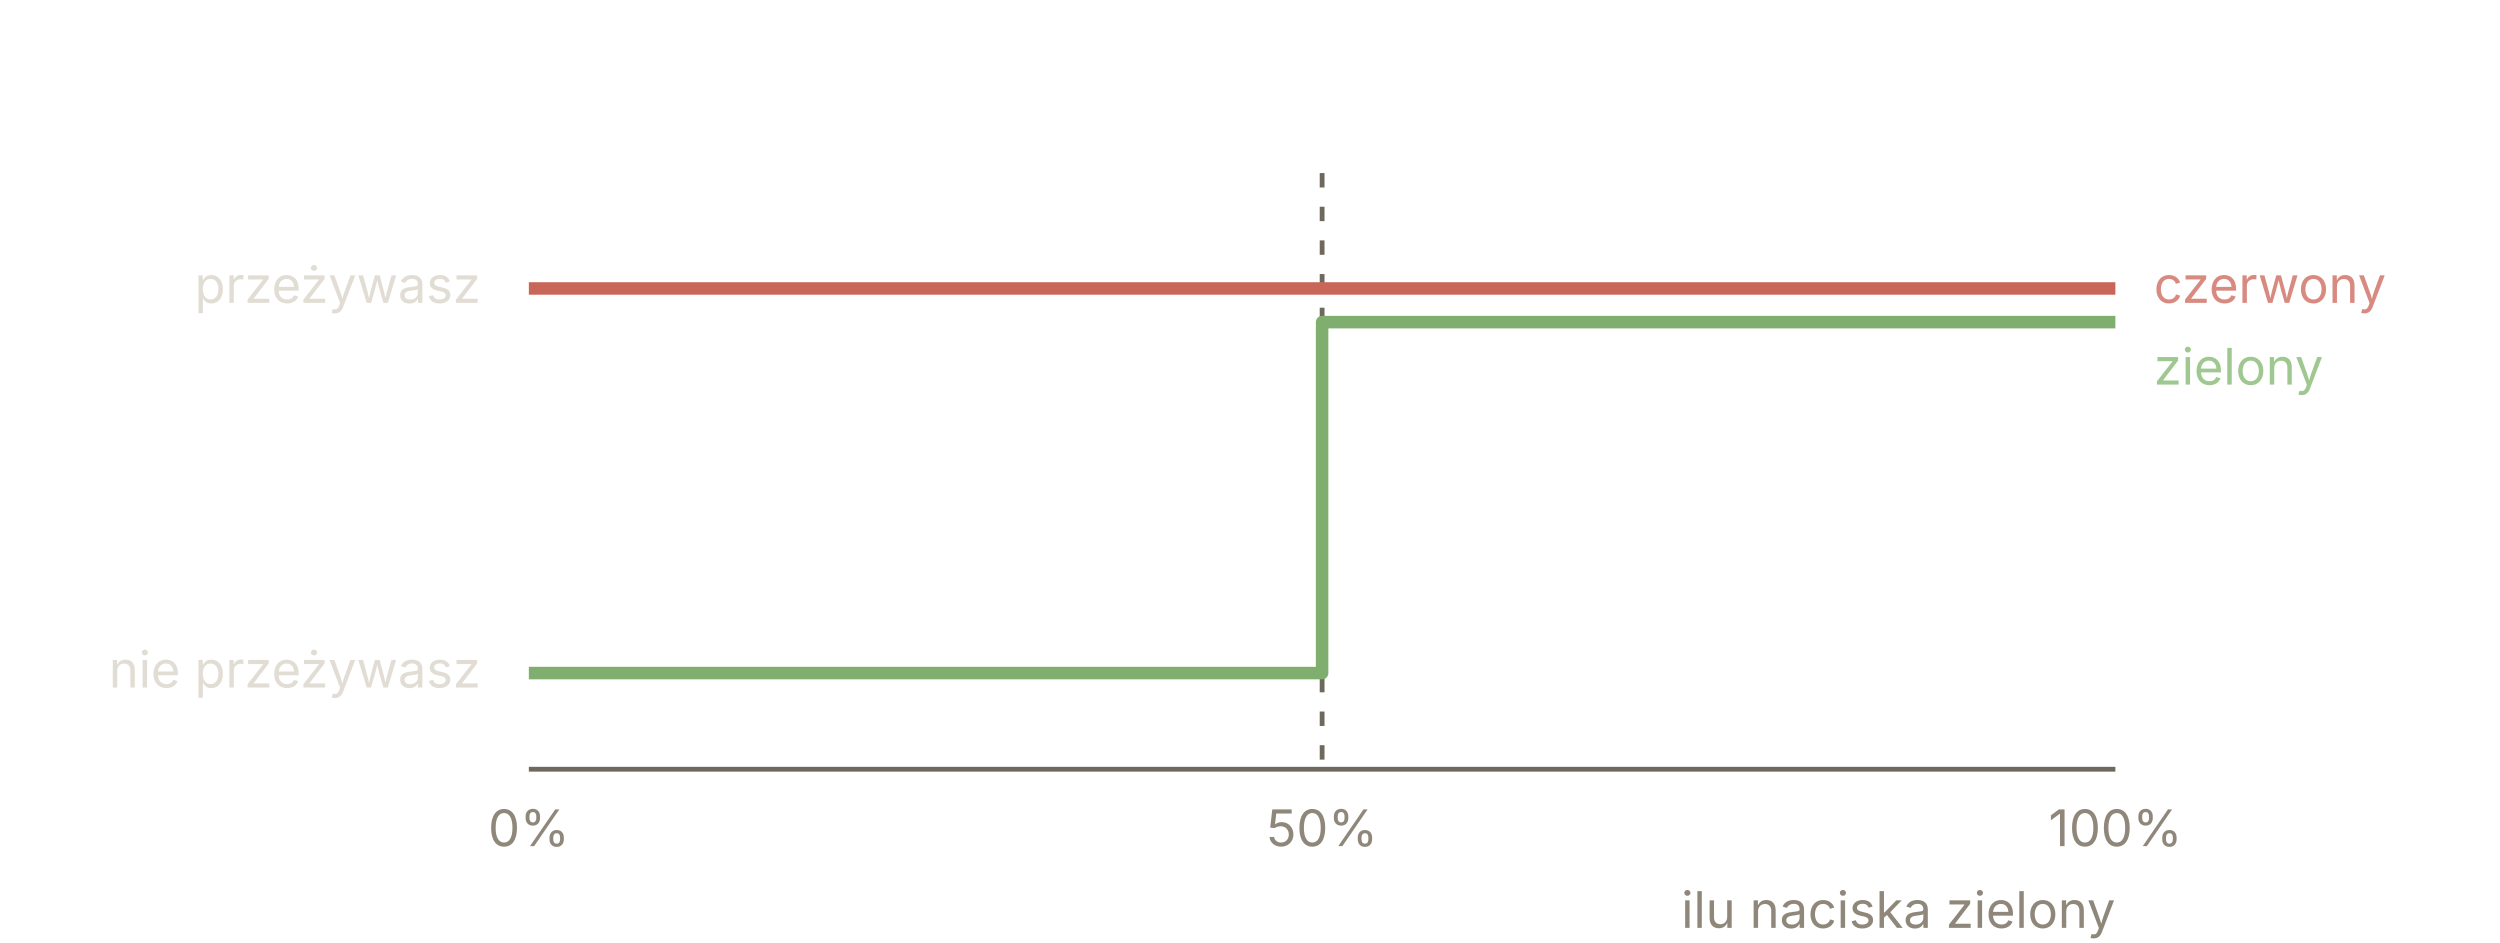
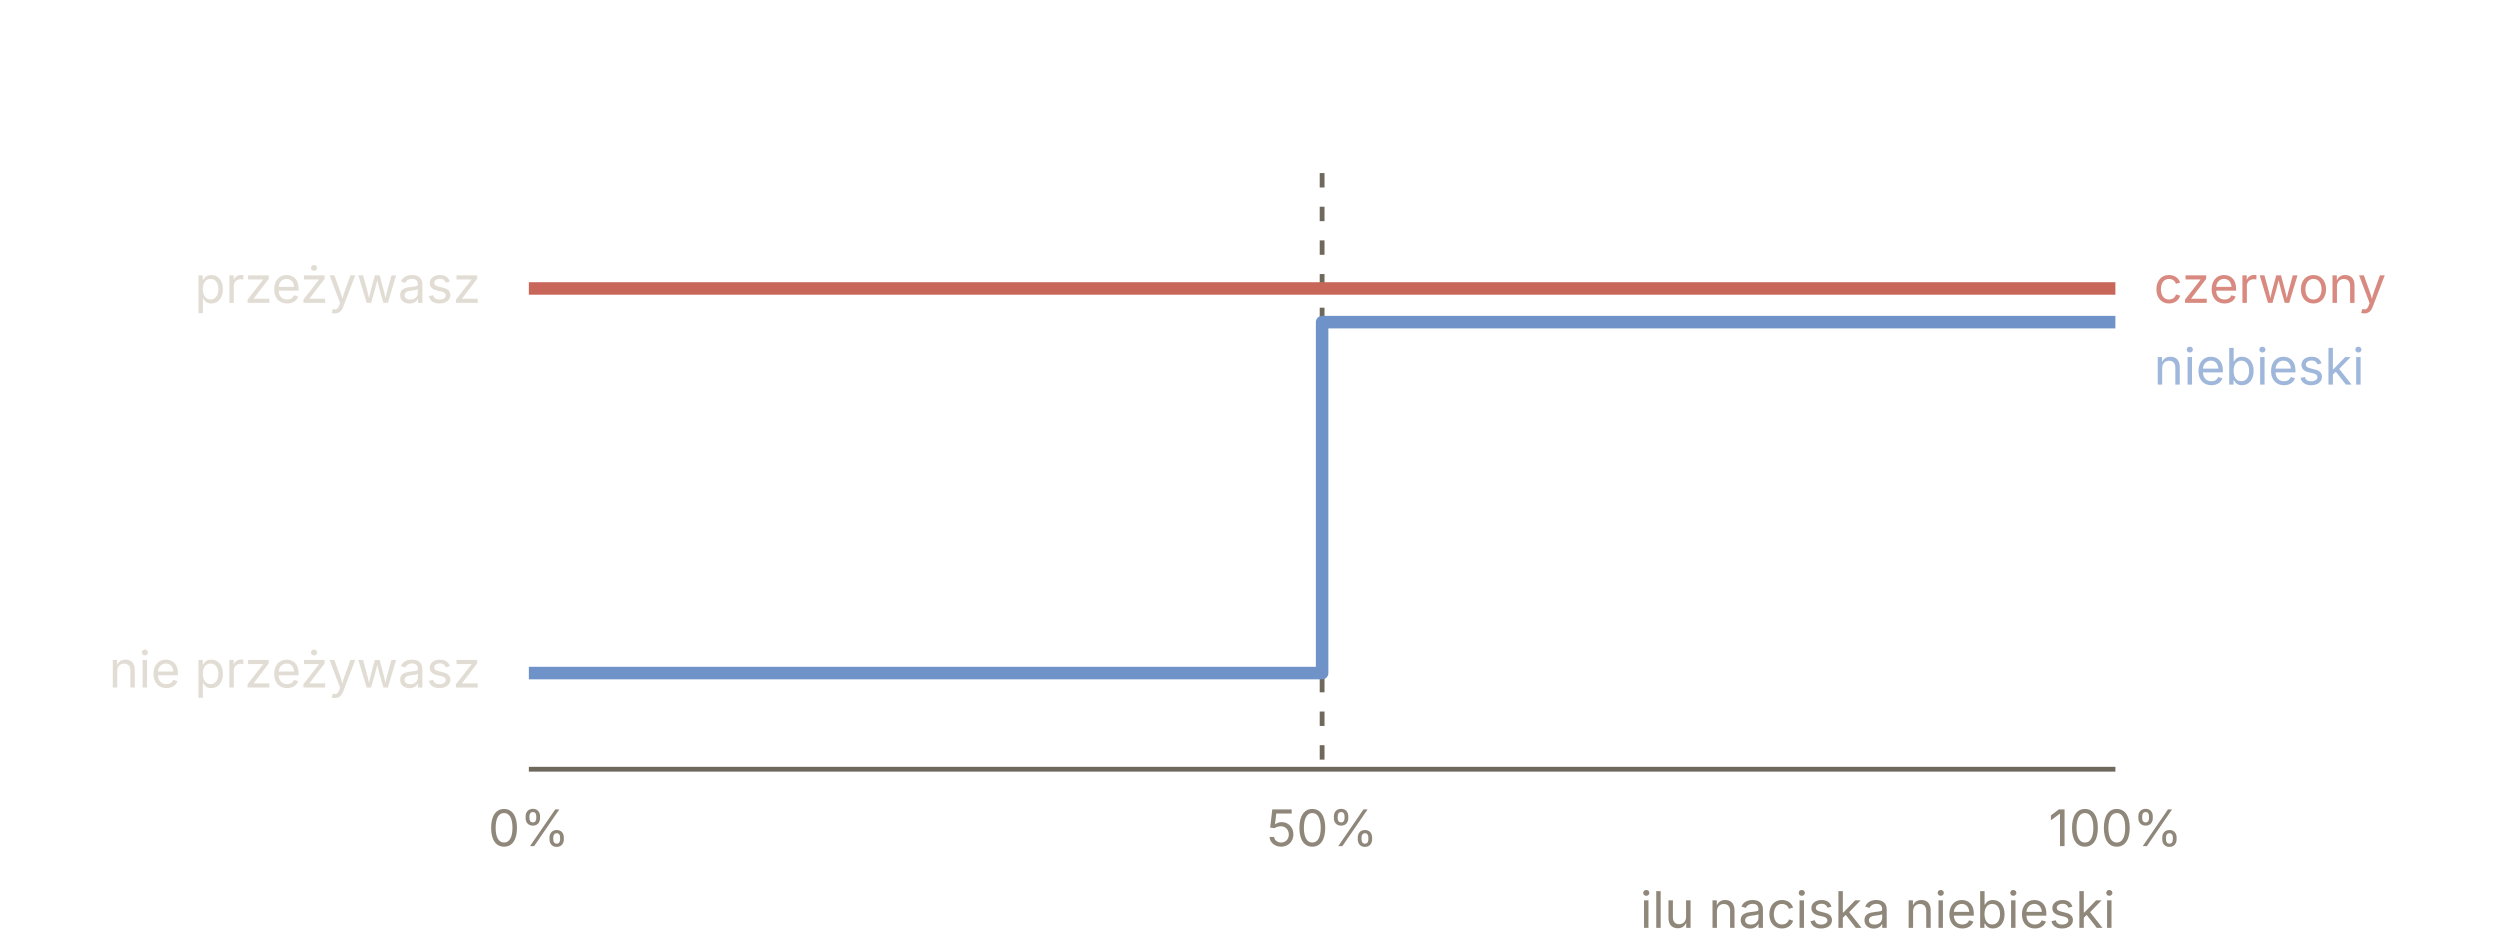
- <svg xmlns="http://www.w3.org/2000/svg" viewBox="0 0 520 196" width="100%" role="img" aria-label="Kiedy przeżywa ten, kto naciska czerwony, a kiedy ten, kto naciska zielony" style="display:block;max-width:560px">
+ <svg xmlns="http://www.w3.org/2000/svg" viewBox="0 0 520 196" width="100%" role="img" aria-label="Kiedy przeżywa ten, kto naciska czerwony, a kiedy ten, kto naciska niebieski" style="display:block;max-width:560px">
  <line x1="110" y1="160" x2="440" y2="160" stroke="#6f685d" stroke-width="1" />
  <line x1="275" y1="36" x2="275" y2="160" stroke="#6f685d" stroke-width="1" stroke-dasharray="3 4" />
  <text x="110" y="176" text-anchor="middle" font-family="Inter, sans-serif" font-size="10.5" fill="#8f877a">0%</text>
  <text x="275" y="176" text-anchor="middle" font-family="Inter, sans-serif" font-size="10.5" fill="#8f877a">50%</text>
  <text x="440" y="176" text-anchor="middle" font-family="Inter, sans-serif" font-size="10.5" fill="#8f877a">100%</text>
-   <text x="440" y="193" text-anchor="end" font-family="Inter, sans-serif" font-size="10.5" fill="#8f877a">ilu naciska zielony</text>
+   <text x="440" y="193" text-anchor="end" font-family="Inter, sans-serif" font-size="10.5" fill="#8f877a">ilu naciska niebieski</text>
  <text x="100" y="63" text-anchor="end" font-family="Inter, sans-serif" font-size="10.5" fill="#e2ddd4">przeżywasz</text>
  <text x="100" y="143" text-anchor="end" font-family="Inter, sans-serif" font-size="10.5" fill="#e2ddd4">nie przeżywasz</text>
  <path d="M 110 60 L 440 60" stroke="#c8665a" stroke-width="2.6" fill="none" />
-   <path d="M 110 140 L 275 140 L 275 67 L 440 67" stroke="#7fae6e" stroke-width="2.6" fill="none" stroke-linejoin="round" />
+   <path d="M 110 140 L 275 140 L 275 67 L 440 67" stroke="#6f93c8" stroke-width="2.6" fill="none" stroke-linejoin="round" />
  <text x="448" y="63" font-family="Inter, sans-serif" font-size="10.5" fill="#d88a80">czerwony</text>
-   <text x="448" y="80" font-family="Inter, sans-serif" font-size="10.5" fill="#9fc890">zielony</text>
+   <text x="448" y="80" font-family="Inter, sans-serif" font-size="10.5" fill="#9fb7da">niebieski</text>
</svg>
